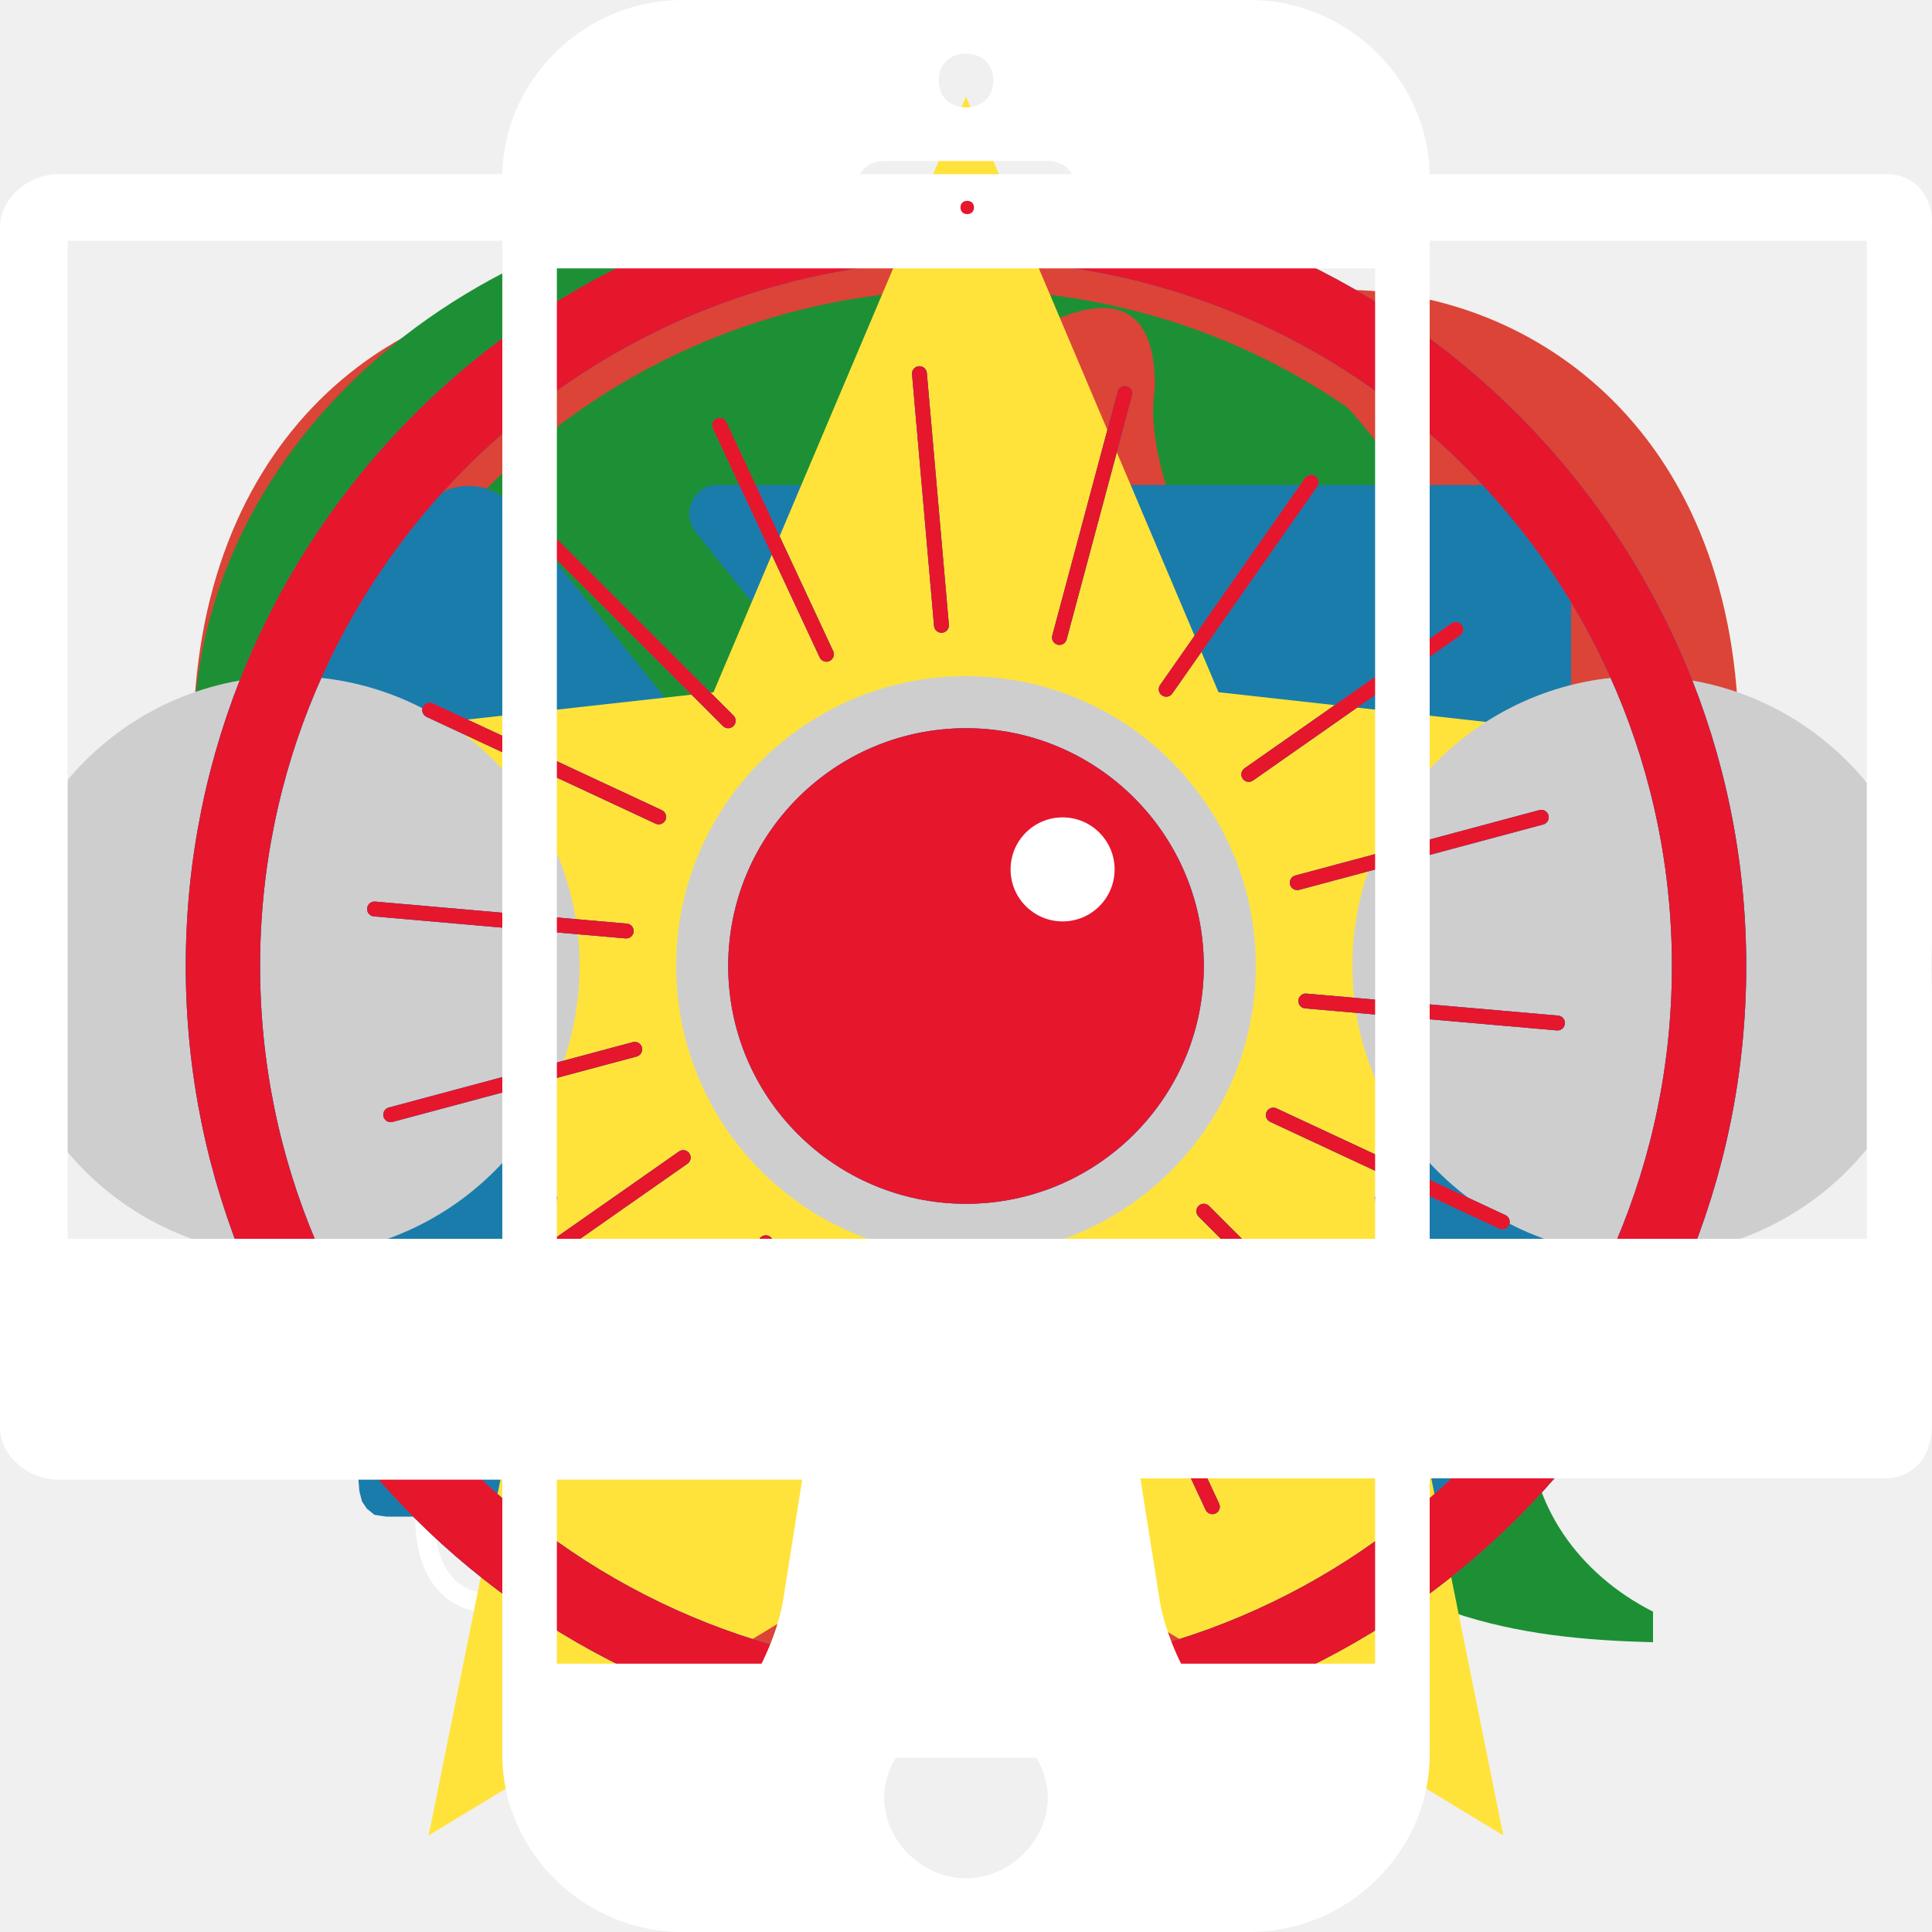
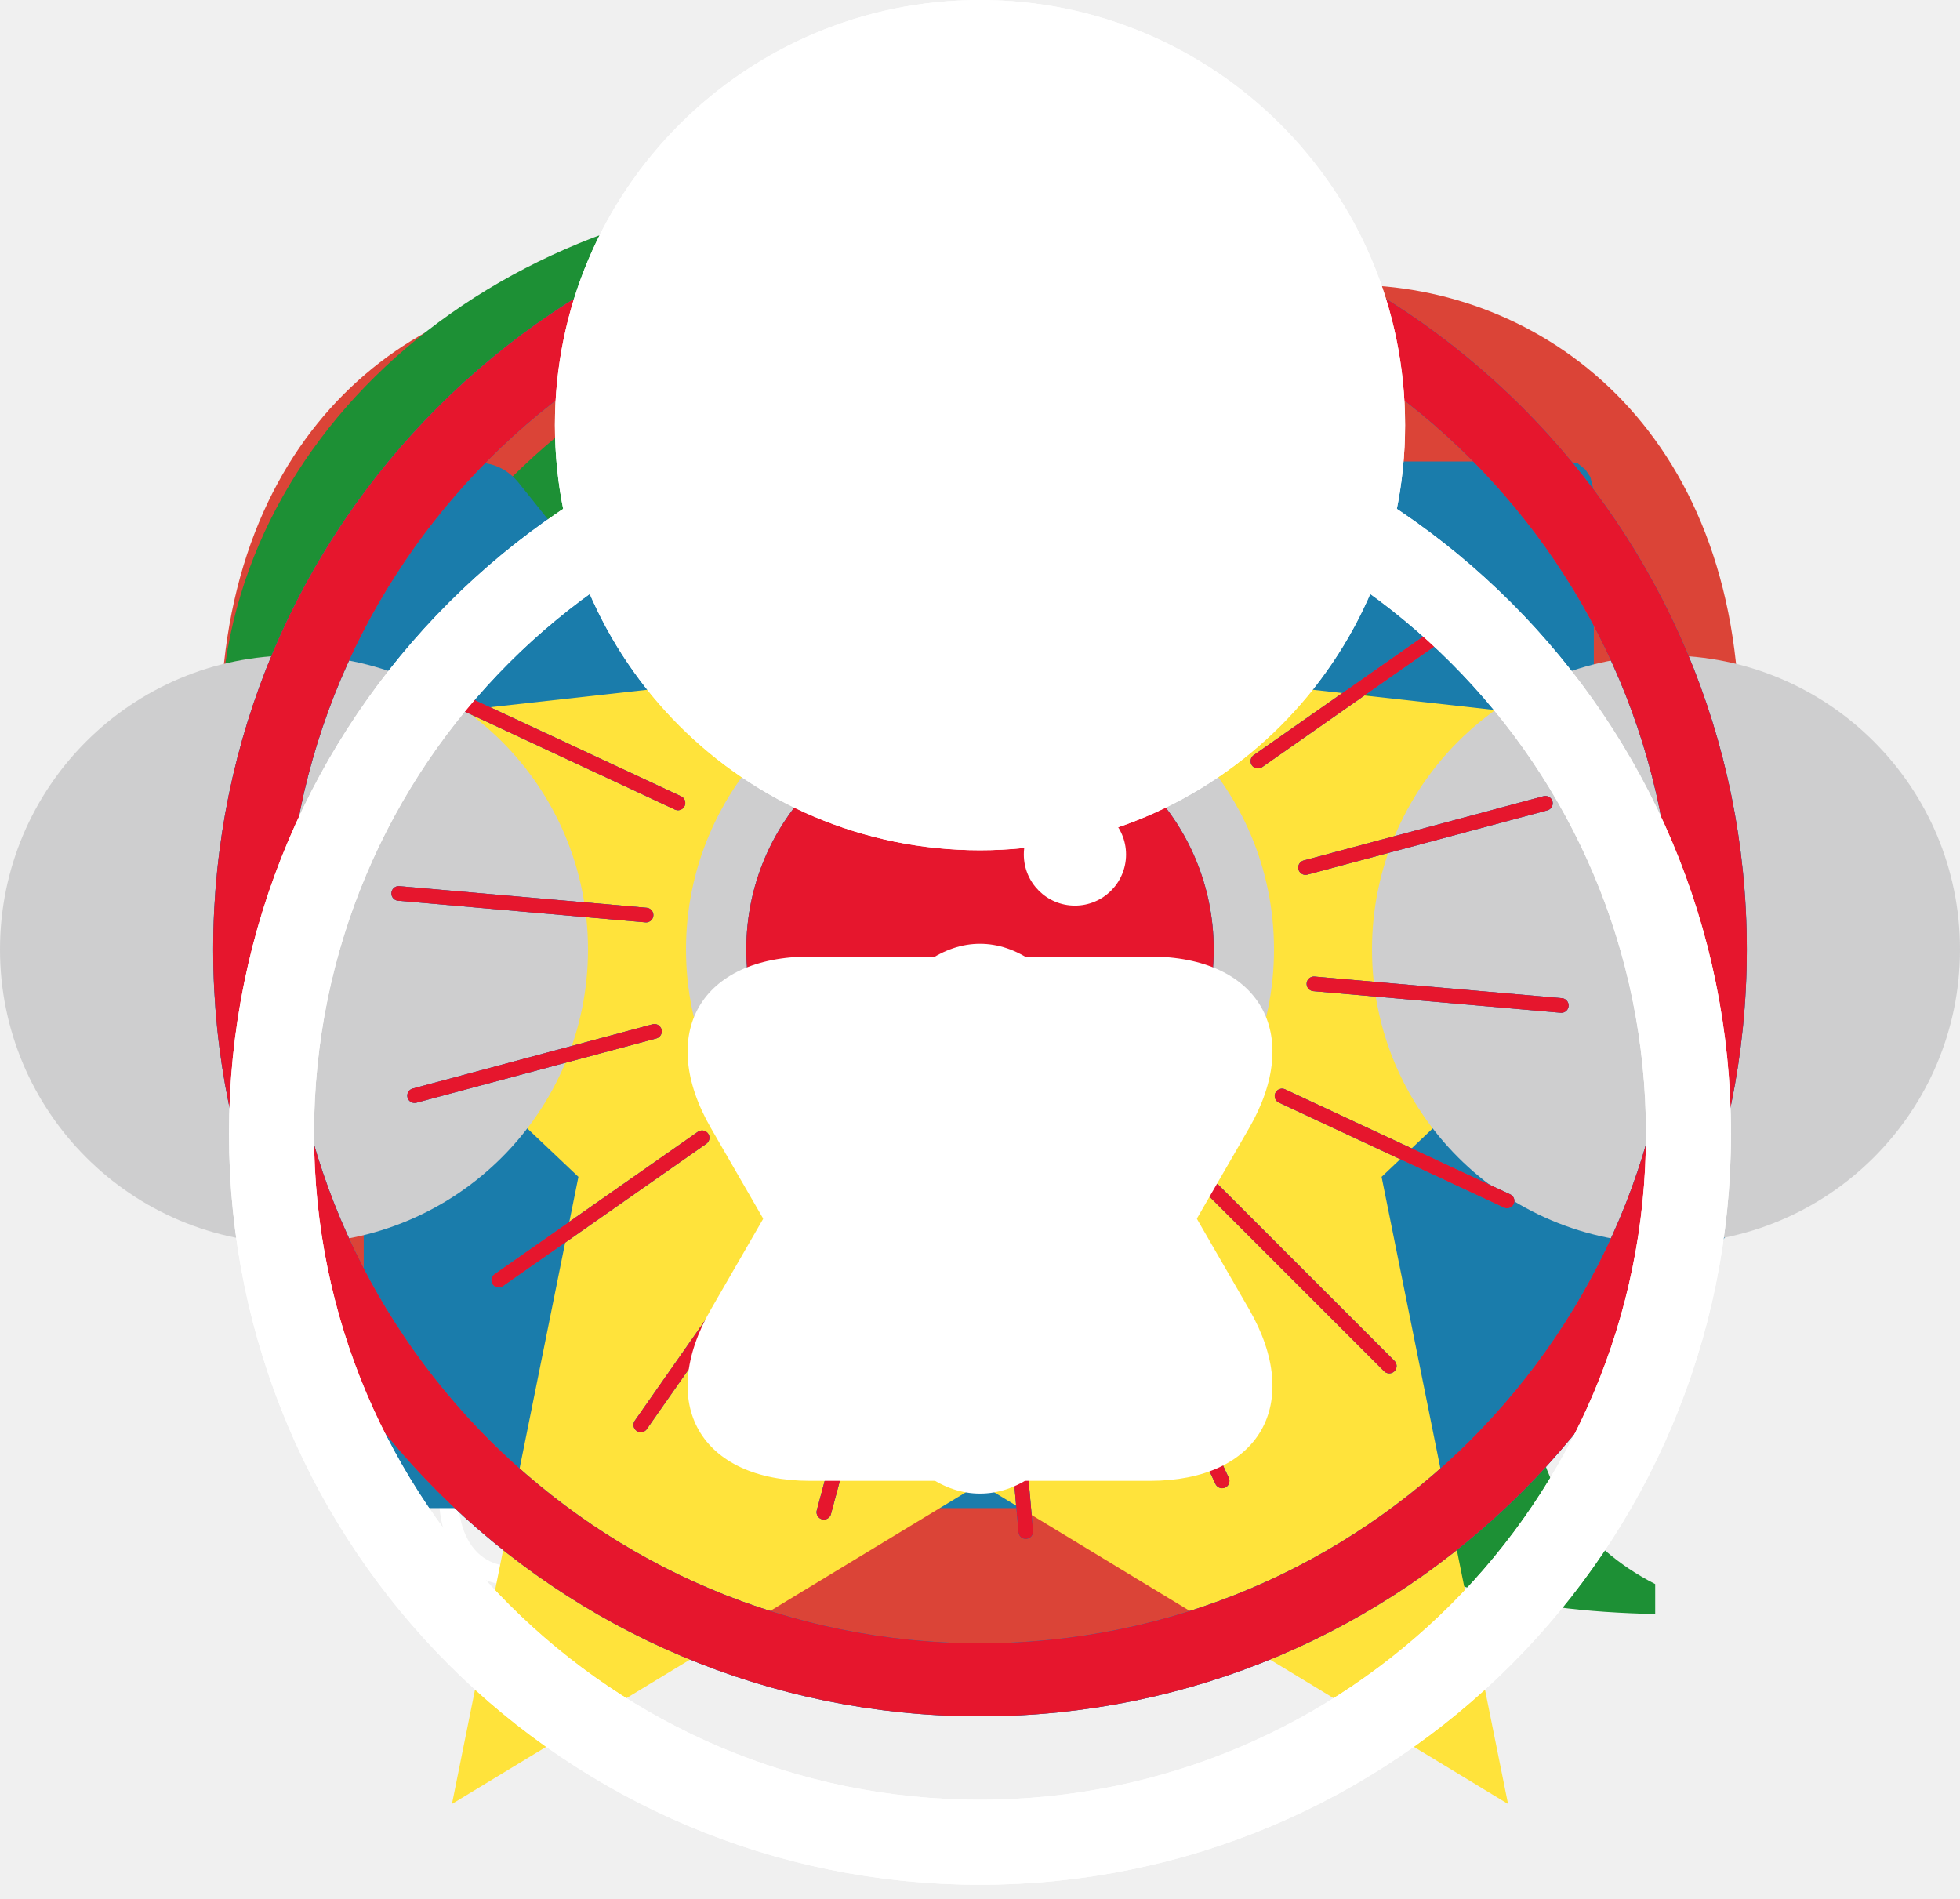
<svg xmlns="http://www.w3.org/2000/svg">
  <symbol id="twitter-icon" viewBox="0 0 300 300">
    <path d="M243 92.756c-6.843 3.012-14.198 5.047-21.916 5.963 7.878-4.686 13.93-12.107 16.778-20.95-7.374 4.34-15.54 7.491-24.233 9.189-6.96-7.36-16.878-11.958-27.854-11.958-21.074 0-38.161 16.954-38.161 37.867 0 2.968.338 5.858.989 8.63-31.715-1.579-59.833-16.655-78.654-39.566-3.285 5.593-5.167 12.097-5.167 19.037 0 13.138 6.737 24.729 16.976 31.519-6.255-.197-12.139-1.9-17.284-4.736l-.004.476c0 18.347 13.154 33.651 30.611 37.132-3.202.866-6.573 1.328-10.053 1.328-2.459 0-4.849-.238-7.18-.679 4.856 15.044 18.949 25.992 35.648 26.296-13.06 10.157-29.514 16.211-47.393 16.211-3.08 0-6.118-.18-9.103-.53 16.888 10.745 36.946 17.014 58.496 17.014 70.19 0 108.574-57.701 108.574-107.743 0-1.642-.037-3.274-.111-4.9 7.455-5.338 13.924-12.007 19.04-19.601h.001z" fill="#2AA9E0" />
  </symbol>
  <symbol id="instagram-icon" viewBox="0 0 775 300">
    <path d="M44.406 41c-7.087 0-16.276 7.521-21.696 12.527-11.917 10.587-22.711 30.051-22.711 45.674 0 22.2 18.867 30.58 23.638 30.58 1.573 0 2.914-.812 2.914-2.949 0-1.674-1.062-3.068-2.117-4.5-4.369-6.685-5.773-13.064-5.773-21.668 0-17.94 8.268-34.383 15.126-41.906 1.264-1.361 4.122-4.303 4.977-4.303.848 0 1.059.691 1.059 2.829l-.797 117.418c0 18.355-5.293 25.648-5.293 29.969 0 1.899.821 2.392 2.39 2.392 7.428 0 14.83-9.059 16.927-12.363 6.503-11.239 8.098-20.015 8.098-45.325v-98.666c0-2.671-.749-3.824-3.285-5.472-3.706-2.356-7.953-4.238-13.456-4.238zm212.363.328c-3.493 0-4.987 1.827-5.151 7.481l-.775 23.416-20.463-.71c-1.241-.032-1.803.36-2.346 1.453-1.738 3.262-2.652 5.816-2.652 10.07 0 3.464 1.57 3.833 2.968 3.833l21.292.612-.065 44.735c0 9.488-5.982 21.797-16.599 32.033 0 0 .913-3.091.862-6.335 0-9.179-5.904-17.497-13.773-23.383l-19.207-14.46c4.026-4.661 10.848-13.907 10.848-21.712 0-6.052-3.803-8.595-10.892-8.595-10.006 0-21.608 9.171-21.608 22.772 0 4.957 2.204 9.42 5.555 12.833-4.626 8.785-11.172 20.342-16.032 28.571-3.672 6.302-9.882 15.957-13.554 15.957-2.709 0-3.962-4.266-3.962-20.653 0-13.615.966-28.417 1.451-42.627 0-3.257-.535-6.262-4.758-9.207-3.886-2.492-8.687-5.974-13.631-5.974-10.991 0-18.48 10.122-23.616 20.019-5.315 10.257-8.189 18.9-12.245 31.443l.447-43.162c.138-3.077-.638-4.272-3.099-5.319-3.192-1.355-7.891-2.916-12.059-2.916-3.484 0-3.907 1.502-3.907 5.166l-.469 51.79-.054 19.976c0 18.01 2.254 21.013 12.932 21.013 5.912 0 7.807-.695 7.923-5.614.162-3.254 1.716-11.134 3.82-19.036 6.151-23.328 13.44-41.78 26.006-55.842 1.311-1.364 2.323-.876 2.117 1.059 0 0-1.986 31.571-1.986 44.484 0 22.966 3.531 34.949 14.951 34.949 11.207 0 22.213-14.409 28.222-24.137l19.273-32.262c12.489 10.65 21.205 18.908 21.205 28.953 0 6.243-3.937 12.352-9.931 12.352-7.494 0-12.281-7.907-17.341-7.907-4.201 0-9.593 8.116-9.593 12.724 0 4.351 9.486 10.507 26.508 10.507 25.128 0 38.607-17.258 46.698-36.369 1.549 22.682 10.579 35.932 24.664 35.932 9.239 0 19.917-11.682 24.773-25.95 0 0 .48 3.704 4.169 11.293 5.077 9.91 12.796 14.46 22.383 14.46 11.925 0 22.125-7.235 28.353-19.375.944 9.199 8.662 19.331 21.074 19.331 7.791 0 14.895-5.974 19.557-15.815 0 0 6.04 16.251 23.507 16.251 9.812 0 21.43-9.095 24.206-15.705l.306 9.611-25.919 23.918c-7.525 7.311-15.53 17.816-15.53 29.445 0 14.791 13.955 23.296 26.236 23.296 12.765 0 21.235-8.093 25.876-14.875 5.84-8.775 8.305-25.315 8.305-41.48l-.578-24.311c17.468-19.216 31.138-45.776 37.225-64.568l13.26-.35c2.568-.172 2.442.839 2.084 2.337-2.331 9.855-4.365 21.016-4.365 32.131 0 18.363 4.227 26.354 10.302 32.885 5.281 5.472 10.535 7.317 16.064 7.317 10.813 0 17.6-8.936 19.753-14.569 5.077 9.91 12.556 14.526 22.143 14.526 11.925 0 22.125-7.235 28.353-19.375.944 9.199 8.662 19.331 21.074 19.331 9.273 0 14.65-5.356 18.88-15.443.087 3.245.211 6.705.306 9.95.111 1.678 1.452 2.74 2.652 3.178 3.942 1.492 7.402 2.239 10.51 2.239 8.106 0 9.866-1.666 9.866-6.968 0-8.745.256-22.565 2.739-33.66 2.637-11.044 6.614-23.551 12.103-32.252.494-.899 1.706-.663 1.757.426.788 18.617 2.033 50.131 6.919 58.289 2.412 3.891 6.141 6.728 11.721 6.728 2.618 0 5.824-1.117 6.646-1.813.832-.649 1.251-1.369 1.2-2.709 0-23.799 7.415-46.838 14.842-62.33.203-.459.782-.495.764.109l-.415 17.147c0 28.164 2.029 45.957 16.086 54.51 2.152 1.195 5.176 2.348 9.047 2.348 7.192 0 13.714-4.02 16.937-10.485 2.626-5.024 5.086-14.693 5.086-20.172 0-2.121.025-5.57-3.449-5.57-1.905 0-3.048 1.404-3.503 3.528-1.107 4.599-2.016 8.545-3.732 13.095-1.642 4.342-4.093 6.87-6.995 6.87-3.413 0-5.143-2.687-6.133-4.347-4.355-6.645-4.704-21.912-4.704-34.654l1.048-32.798c0-2.713-1.132-5.961-5.315-8.355-2.809-1.618-9.912-4.664-14.264-4.664-4.035 0-5.988 2.289-7.443 5.646-2.731 6.03-11.859 29.686-14.307 48.918-.088.507-.718.614-.764-.033-1.272-13.6-1.925-29.987-1.91-41.043 0-3.342-.817-8.12-7.901-11.217-3.442-1.429-6.291-2.304-9.767-2.304-4.316 0-5.243 2.113-6.788 4.915-4.888 9.038-8.269 20.825-13.336 35.692l.076-34.021c0-1.591-.974-3.677-3.765-4.238-6.92-1.591-10.127-2.315-12.856-2.315-1.986 0-3.078 1.585-3.078 3.298l-.371 58.005c-1.338 7.102-6.763 24.049-14.46 24.049-6.317 0-9.265-6.405-9.265-33.18l1.146-43.512c0-2.749-1.803-3.904-4.431-5.068-3.757-1.494-6.746-2.086-10.564-2.086-4.792 0-6.438 2.296-5.468 7.809-5.269-7.132-10.535-11.075-19.84-11.075-18.68 0-32.762 22.488-32.762 55.165-.184 9.164 2.03 18.272 2.03 18.272-1.69 7.605-5.664 13.805-11.153 13.805-6.925 0-11.339-9.799-11.339-26.78 0-17.031 6.483-36.241 6.483-41.447 0-6.054-3.963-9.884-10.979-9.884-3.516 0-16.551 2.96-23.234 3.932 0 0 .753-3.185.698-5.69 0-5.97-2.799-9.709-9.746-9.709-8.491 0-14.722 6.067-14.722 16.415 0 4.645 2.672 8.94 6.21 11.249-4.592 19.166-12.058 33.42-23.06 49.344l.928-64.481c0-2.096-.557-3.398-4.66-4.991-2.169-.938-5.704-2.02-10.16-2.02-6.458 0-6.032 4.616-5.686 8.071-2.955-5.244-9.425-11.468-19.404-11.468-27.197 0-35.547 41.504-31.452 70.979 0 3.594-3.505 16.35-11.426 16.35-6.317 0-9.265-6.405-9.265-33.18l1.157-43.512c0-2.749-1.814-3.904-4.442-5.068-3.757-1.494-6.735-2.086-10.553-2.086-4.792 0-6.438 2.296-5.468 7.809-5.269-7.132-10.546-11.075-19.851-11.075-18.68 0-32.947 20.566-32.947 53.243 0 12.474-10.732 31.509-18.258 31.509-4.181 0-8.632-7.68-8.632-27.304.021-13.376 1.844-58.911 1.844-58.911l26.268-.426c1.254-.012 1.98-1.383 2.445-2.228 1.207-2.449 1.79-4.08 1.79-7.012 0-2.645-.529-3.611-3.918-3.801l-26.181-1.573 1.113-24.41c.077-1.542-.851-2.546-2.532-3.298-5.073-1.981-11.287-3.899-15.224-3.899zm79.504 63.957c7.004 0 14.111 6.393 14.111 29.073 0 28.556-10.396 41.841-18.389 41.841-7.494 0-13.183-10.585-13.183-31.378 0-21.017 5.555-39.536 17.461-39.536zm252.229 0c7.004 0 14.111 6.393 14.111 29.073 0 28.556-10.396 41.841-18.389 41.841-7.494 0-13.183-10.585-13.183-31.378 0-21.017 5.555-39.536 17.461-39.536zm-159.979.131c9.141 0 13.183 9.427 13.183 27.708 0 27.558-8.185 43.25-18.127 43.25-6.347 0-13.644-10.429-13.26-30.941 0-13.116 4.273-40.017 18.203-40.017zm15.475 92.189v10.856c0 36.02-9.591 42.168-17.298 42.168-2.919 0-10.073-2.206-10.073-11.118 0-12.457 13.014-26.628 17.058-31.006l10.313-10.9z" fill="#3F5D87" />
  </symbol>
  <symbol id="weibo-icon" viewBox="0 0 301 300">
    <g fill="none">
      <path d="M70.608 178.122c0 21.534 28.331 38.999 63.284 38.999s63.284-17.465 63.284-38.999c0-21.538-28.331-38.999-63.284-38.999s-63.284 17.461-63.284 38.999" id="Shape" fill="#fff" />
      <path d="M135.367 213.943c-30.934 3.019-57.638-10.816-59.649-30.917-2.008-20.097 21.45-38.841 52.38-41.867 30.937-3.03 57.641 10.809 59.649 30.903 2.004 20.107-21.442 38.855-52.38 41.881m61.874-66.724c-2.631-.779-4.436-1.311-3.058-4.732 2.983-7.431 3.293-13.839.057-18.413-6.066-8.576-22.663-8.114-41.689-.229 0-.012-5.974 2.586-4.447-2.103 2.926-9.312 2.485-17.109-2.068-21.612-10.321-10.221-37.769.388-61.308 23.673-17.626 17.447-27.861 35.938-27.861 51.926 0 30.582 39.627 49.175 78.397 49.175 50.82 0 84.627-29.222 84.627-52.423 0-14.016-11.93-21.971-22.649-25.262" id="Shape" fill="#E6162D" />
      <path d="M230.989 91.254c-12.272-13.466-30.375-18.599-47.086-15.083h-.005c-3.863.817-6.33 4.584-5.5 8.403.822 3.819 4.625 6.264 8.491 5.447 11.887-2.498 24.75 1.159 33.479 10.721 8.715 9.566 11.083 22.612 7.348 34.049l.002.002c-1.218 3.728.84 7.712 4.61 8.917 3.756 1.201 7.789-.835 9.007-4.549l.002-.028c5.237-16.091 1.93-34.43-10.349-47.881M212.142 108.086c-5.974-6.557-14.792-9.048-22.934-7.335-3.329.701-5.45 3.943-4.735 7.24.712 3.28 3.984 5.391 7.302 4.675v.005c3.98-.835 8.295.381 11.218 3.58 2.923 3.21 3.71 7.579 2.453 11.412h.005c-1.043 3.199.726 6.638 3.962 7.677 3.24 1.025 6.711-.722 7.754-3.928 2.56-7.839.961-16.771-5.027-23.328" id="Shape" fill="#f93" />
      <path d="M137.074 177.54c-1.082 1.832-3.475 2.713-5.347 1.948-1.844-.75-2.421-2.797-1.374-4.598 1.079-1.79 3.379-2.664 5.216-1.941 1.869.676 2.538 2.748 1.506 4.591m-9.858 12.522c-2.99 4.725-9.399 6.793-14.226 4.612-4.756-2.142-6.159-7.631-3.165-12.236 2.955-4.587 9.146-6.631 13.938-4.644 4.845 2.044 6.394 7.494 3.453 12.268m11.243-33.436c-14.721-3.791-31.361 3.47-37.755 16.306-6.511 13.093-.214 27.626 14.657 32.379 15.408 4.915 33.564-2.618 39.88-16.75 6.227-13.815-1.549-28.038-16.782-31.935" fill="#000" />
    </g>
  </symbol>
  <symbol id="ok-icon" viewBox="0 0 200 200">
    <g fill="none">
      <circle fill="#59DE5D" cx="100" cy="100" r="100" />
      <path d="M78 137.05l68.236-68.236c1.367-1.367 3.583-1.367 4.95 0s1.367 3.583 0 4.95l-70.711 70.711c-.683.683-1.579 1.025-2.475 1.025-.896 0-1.791-.342-2.475-1.025l-25.456-25.456c-1.367-1.367-1.367-3.583 0-4.95s3.583-1.367 4.95 0l22.981 22.981z" fill="#fff" />
    </g>
  </symbol>
  <svg id="play-icon" viewBox="0 0 100 100">
    <path d="M28.056 82.145c-3.344 1.931-6.056.362-6.056-3.496v-55.297c0-3.862 2.714-5.425 6.056-3.496l47.889 27.649c3.344 1.931 3.341 5.063 0 6.992l-47.889 27.649z" stroke="#FFF" stroke-linecap="round" stroke-linejoin="round" fill="#F1F1F1" />
  </svg>
  <svg id="like-icon" viewBox="0 0 20 20">
    <path d="M10 5.6c-.9-1.9-2.6-2.6-3.9-2.6-2 0-4.1 1.5-4.1 4.7 0 2.3 1.3 4.8 3.9 7.2 1.9 1.8 3.8 2.9 3.9 3l.2.1c.1 0 .2 0 .2-.1.1 0 2-1.2 3.9-3 2.6-2.5 3.9-4.9 3.9-7.2 0-3.2-2.1-4.7-4.1-4.7-1.3 0-3 .7-3.9 2.6z" fill="#DB4437" />
  </svg>
  <svg id="reply-icon" viewBox="0 0 20 20">
    <path d="M8.667 2c3.682 0 6.667 2.548 6.667 5.69 0 3.143-2.985 5.69-6.667 5.69-.354 0-.701-.024-1.039-.069-1.432 1.504-3.086 1.774-4.738 1.814v-.368c.892-.459 1.611-1.296 1.611-2.252l-.028-.392c-1.508-1.043-2.472-2.637-2.472-4.422 0-3.143 2.985-5.69 6.667-5.69zm7.167 12.754c0 .819.504 1.537 1.278 1.93v.316c-1.432-.034-2.747-.265-3.988-1.555-.294.039-.594.059-.901.059-1.326 0-2.547-.377-3.522-1.011 2.009-.007 3.906-.686 5.345-1.914.725-.619 1.297-1.345 1.7-2.158.427-.862.644-1.781.644-2.731l-.017-.457c1.008.878 1.629 2.075 1.629 3.394 0 1.531-.836 2.896-2.142 3.79l-.024.336z" fill="#1D9035" />
  </svg>
  <svg id="source-icon" viewBox="0 0 20 20">
    <path d="M15.657 15.657c1.511-1.511 2.343-3.52 2.343-5.657s-.832-4.146-2.343-5.657c-1.511-1.511-3.52-2.343-5.657-2.343s-4.146.832-5.657 2.343c-1.511 1.511-2.343 3.52-2.343 5.657s.832 4.146 2.343 5.657c1.511 1.511 3.52 2.343 5.657 2.343s4.146-.832 5.657-2.343zm-.707-10.607c.985.985 1.64 2.213 1.911 3.548-.211-.31-.412-.425-.537.269-.128 1.131-1.167.409-1.821.81-.688-.463-2.233.901-1.97-.638.405-.694 2.188.929 1.299-.54-.567-1.025-2.073-3.296-1.877-4.473.025-1.715-1.752-.358-2.364.211-.412 1.139-.14 3.131-1.217 3.689-1.169.051-2.172.157-2.625 1.464-.273.935.29 2.326 1.292 2.541 1.466.921 1.99-1.079 3.365-1.116.427.447 1.591.589 1.687 1.09-.902.159 1.145.759-.086 1.1-.679-.08-1.117-.704-.756-1.234-1.316-.307-1.358 1.905-2.624 1.207-.032-1.103-2.066-.358-.704-.134.468.205-.763.797-.098.689.327.018 1.427.403 1.129.663.613.38 1.127-.911 1.727.029.433.723-.182.856-.724.49-.306.343.54 1.082 1.286 1.402.249.107.486.165.668.148.376-.434 1.071-.509 1.107.052-.931.446-1.957.681-3.02.681-1.525 0-2.976-.485-4.177-1.381.323-.148.506-.332.195-.567-.242-.72-1.221-1.686-2.082-1.549-.447-.77-.741-1.619-.867-2.508.721-.238.887-.71.732-.868-.367-.32-.593-.774-.709-1.271.235-1.435.909-2.757 1.957-3.806 1.322-1.322 3.08-2.05 4.95-2.05s3.628.728 4.95 2.05z" fill="#DB4437" />
  </svg>
  <svg id="retweet-icon" viewBox="0 0 28 20">
    <g fill="#1A7CAB">
      <path d="M15.892 14.8c-.075-.095-.179-.143-.312-.143h-7.189v-4.983h2.396c.216 0 .404-.082.562-.247.158-.164.237-.359.237-.584 0-.208-.063-.385-.187-.532l-3.994-4.983c-.158-.19-.362-.285-.612-.285s-.453.095-.611.285l-3.994 4.983c-.125.147-.187.324-.187.532 0 .225.079.42.237.584.158.164.345.247.562.247h2.396v7.787l.012.149.038.149.069.104.112.091.169.026h11.982c.108 0 .202-.041.281-.123.079-.082.118-.179.118-.292 0-.087-.029-.177-.087-.273l-1.997-2.492zM25.165 11.335h-2.396v-7.787l-.013-.149-.037-.149-.069-.104-.112-.091-.168-.026h-11.982c-.108 0-.202.041-.281.123-.079.082-.118.18-.118.292 0 .095.029.182.087.26l1.997 2.492c.075.104.179.156.312.156h7.189v4.983h-2.396c-.216 0-.404.082-.562.246-.158.165-.237.36-.237.584 0 .208.063.385.187.532l3.994 4.983c.166.199.37.299.612.299.241 0 .445-.099.611-.299l3.994-4.983c.125-.147.187-.325.187-.532 0-.225-.079-.419-.237-.584-.158-.164-.345-.247-.562-.247z" />
    </g>
  </svg>
  <svg id="star-icon" viewBox="0 0 20 20">
    <path fill="#FFE33B" d="M10 15.627l-5.562 3.373 1.332-6.605-4.77-4.52 6.386-.709 2.614-6.167 2.614 6.167 6.386.709-4.77 4.52 1.332 6.605z" />
  </svg>
  <svg id="options-icon" viewBox="0 0 100 30">
    <g fill="#CECECF">
      <circle cx="15" cy="15" r="15" />
      <circle cx="50" cy="15" r="15" />
      <circle cx="85" cy="15" r="15" />
    </g>
  </svg>
  <svg id="twitter-eyeball-icon" viewBox="0 0 130 130">
    <g transform="translate(15 15)" fill="none">
      <circle stroke="#2AA9E0" stroke-width="5" cx="50" cy="50" r="50" />
      <circle fill="#2AA9E0" cx="50" cy="50" r="16" />
      <circle fill="#fff" cx="56.5" cy="43.5" r="3.5" />
      <path d="M66 66.5l12.021 12.021m-18.629-7.544l7.185 15.407m-14.926-13.46l1.482 16.935m-9.422-17.753l-4.4 16.421m-2.782-19.905l-9.751 13.926m4.194-19.656l-13.926 9.751m10.664-17.036l-16.421 4.4m15.847-12.361l-16.935-1.482m19.12-6.196l-15.407-7.185m20.086.717l-12.021-12.021m18.629 7.544l-7.185-15.407m14.926 13.46l-1.482-16.935m9.422 17.753l4.4-16.421m2.782 19.905l9.751-13.926m-4.194 19.656l13.926-9.751m-10.664 17.036l16.421-4.4m-15.847 12.361l16.935 1.482m-19.12 6.196l15.407 7.185" stroke="#2AA9E0" stroke-linecap="round" stroke-linejoin="round" />
    </g>
  </svg>
  <svg id="instagram-eyeball-icon" viewBox="0 0 130 130">
    <g transform="translate(15 15)" fill="none">
      <circle stroke="#3F5D87" stroke-width="5" cx="50" cy="50" r="50" />
      <circle fill="#3F5D87" cx="50" cy="50" r="16" />
      <circle fill="#fff" cx="56.5" cy="43.5" r="3.5" />
      <path d="M66 66.5l12.021 12.021m-18.629-7.544l7.185 15.407m-14.926-13.46l1.482 16.935m-9.422-17.753l-4.4 16.421m-2.782-19.905l-9.751 13.926m4.194-19.656l-13.926 9.751m10.664-17.036l-16.421 4.4m15.847-12.361l-16.935-1.482m19.12-6.196l-15.407-7.185m20.086.717l-12.021-12.021m18.629 7.544l-7.185-15.407m14.926 13.46l-1.482-16.935m9.422 17.753l4.4-16.421m2.782 19.905l9.751-13.926m-4.194 19.656l13.926-9.751m-10.664 17.036l16.421-4.4m-15.847 12.361l16.935 1.482m-19.12 6.196l15.407 7.185" stroke="#3F5D87" stroke-linecap="round" stroke-linejoin="round" />
    </g>
  </svg>
  <svg id="weibo-eyeball-icon" viewBox="0 0 130 130">
    <g transform="translate(15 15)" fill="none">
      <circle stroke="#E6162D" stroke-width="5" cx="50" cy="50" r="50" />
      <circle fill="#E6162D" cx="50" cy="50" r="16" />
      <circle fill="#fff" cx="56.5" cy="43.5" r="3.5" />
      <path d="M66 66.5l12.021 12.021m-18.629-7.544l7.185 15.407m-14.926-13.46l1.482 16.935m-9.422-17.753l-4.4 16.421m-2.782-19.905l-9.751 13.926m4.194-19.656l-13.926 9.751m10.664-17.036l-16.421 4.4m15.847-12.361l-16.935-1.482m19.12-6.196l-15.407-7.185m20.086.717l-12.021-12.021m18.629 7.544l-7.185-15.407m14.926 13.46l-1.482-16.935m9.422 17.753l4.4-16.421m2.782 19.905l9.751-13.926m-4.194 19.656l13.926-9.751m-10.664 17.036l16.421-4.4m-15.847 12.361l16.935 1.482m-19.12 6.196l15.407 7.185" stroke="#E6162D" stroke-linecap="round" stroke-linejoin="round" />
    </g>
  </svg>
-   <svg id="replicant-deckard-icon" viewBox="0 0 122 100">
-     <path d="M119.165 0h-115.492c-1.879 0-3.673 1.513-3.673 3.361v75.798c0 1.849 1.879 3.277 3.673 3.277h46.983l-1.196 7.563c-.256 1.765-1.367 4.454-2.477 5.882l-1.196 1.513c-1.11 1.429-.513 2.605 1.367 2.605h28.36c1.879 0 2.477-1.176 1.367-2.605l-1.196-1.513c-1.11-1.429-2.221-4.118-2.477-5.966l-1.196-7.563h46.983c1.879 0 2.99-1.429 2.99-3.277v-75.714c.171-1.849-1.025-3.361-2.819-3.361zm-58.088 1.681c.256 0 .427.168.427.42s-.171.42-.427.42-.427-.168-.427-.42.171-.42.427-.42zm56.806 65.546h-113.612v-63.025h113.612v63.025z" fill="#fff" />
+   <svg id="replicant-deckard-icon" viewBox="0 0 54 67">
+     <g transform="translate(2)" fill="none">
+       <circle stroke="#FFF" stroke-width="3" cx="25" cy="40" r="25" />
+       <path d="M25 30c8.284 0 15-6.716 15-15 0-8.284-6.716-15-15-15-8.284 0-15 6.716-15 15 0 8.284 6.716 15 15 15zm-3.498 20.191c1.932 3.346 5.065 3.345 6.997 0l5.994-10.382c1.932-3.346.364-6.059-3.498-6.059h-11.988c-3.864 0-5.43 2.714-3.498 6.059l5.994 10.382z" fill="#FFF" />
+     </g>
  </svg>
-   <svg id="replicant-rachael-icon" viewBox="0 0 48 100">
-     <path d="M38.682 0h-29.365c-5.082 0-9.318 4.167-9.318 9.167v81.667c0 5 4.235 9.167 9.318 9.167h29.365c5.082 0 9.318-4.167 9.318-9.167v-81.667c0-5-4.235-9.167-9.318-9.167zm-14.682 2.778c.847 0 1.412.556 1.412 1.389s-.565 1.389-1.412 1.389-1.412-.556-1.412-1.389.565-1.389 1.412-1.389zm-4.235 5.556h8.471c.847 0 1.412.556 1.412 1.389s-.565 1.389-1.412 1.389h-8.471c-.847 0-1.412-.556-1.412-1.389s.565-1.389 1.412-1.389zm4.235 88.889c-2.259 0-4.235-1.944-4.235-4.167 0-2.222 1.976-4.167 4.235-4.167 2.259 0 4.235 1.944 4.235 4.167 0 2.222-1.976 4.167-4.235 4.167zm21.176-11.111h-42.353v-72.222h42.353v72.222z" fill="#fff" />
+   <svg id="replicant-rachael-icon" viewBox="0 0 54 67">
+     <g transform="translate(2)" fill="none">
+       <path d="M25 30c8.284 0 15-6.716 15-15 0-8.284-6.716-15-15-15-8.284 0-15 6.716-15 15 0 8.284 6.716 15 15 15zm-3.498 5.809c1.932-3.346 5.065-3.345 6.997 0l5.994 10.382c1.932 3.346.364 6.059-3.498 6.059h-11.988c-3.864 0-5.43-2.714-3.498-6.059l5.994-10.382z" fill="#FFF" />
+       <circle stroke="#FFF" stroke-width="3" cx="25" cy="40" r="25" />
+     </g>
  </svg>
</svg>
